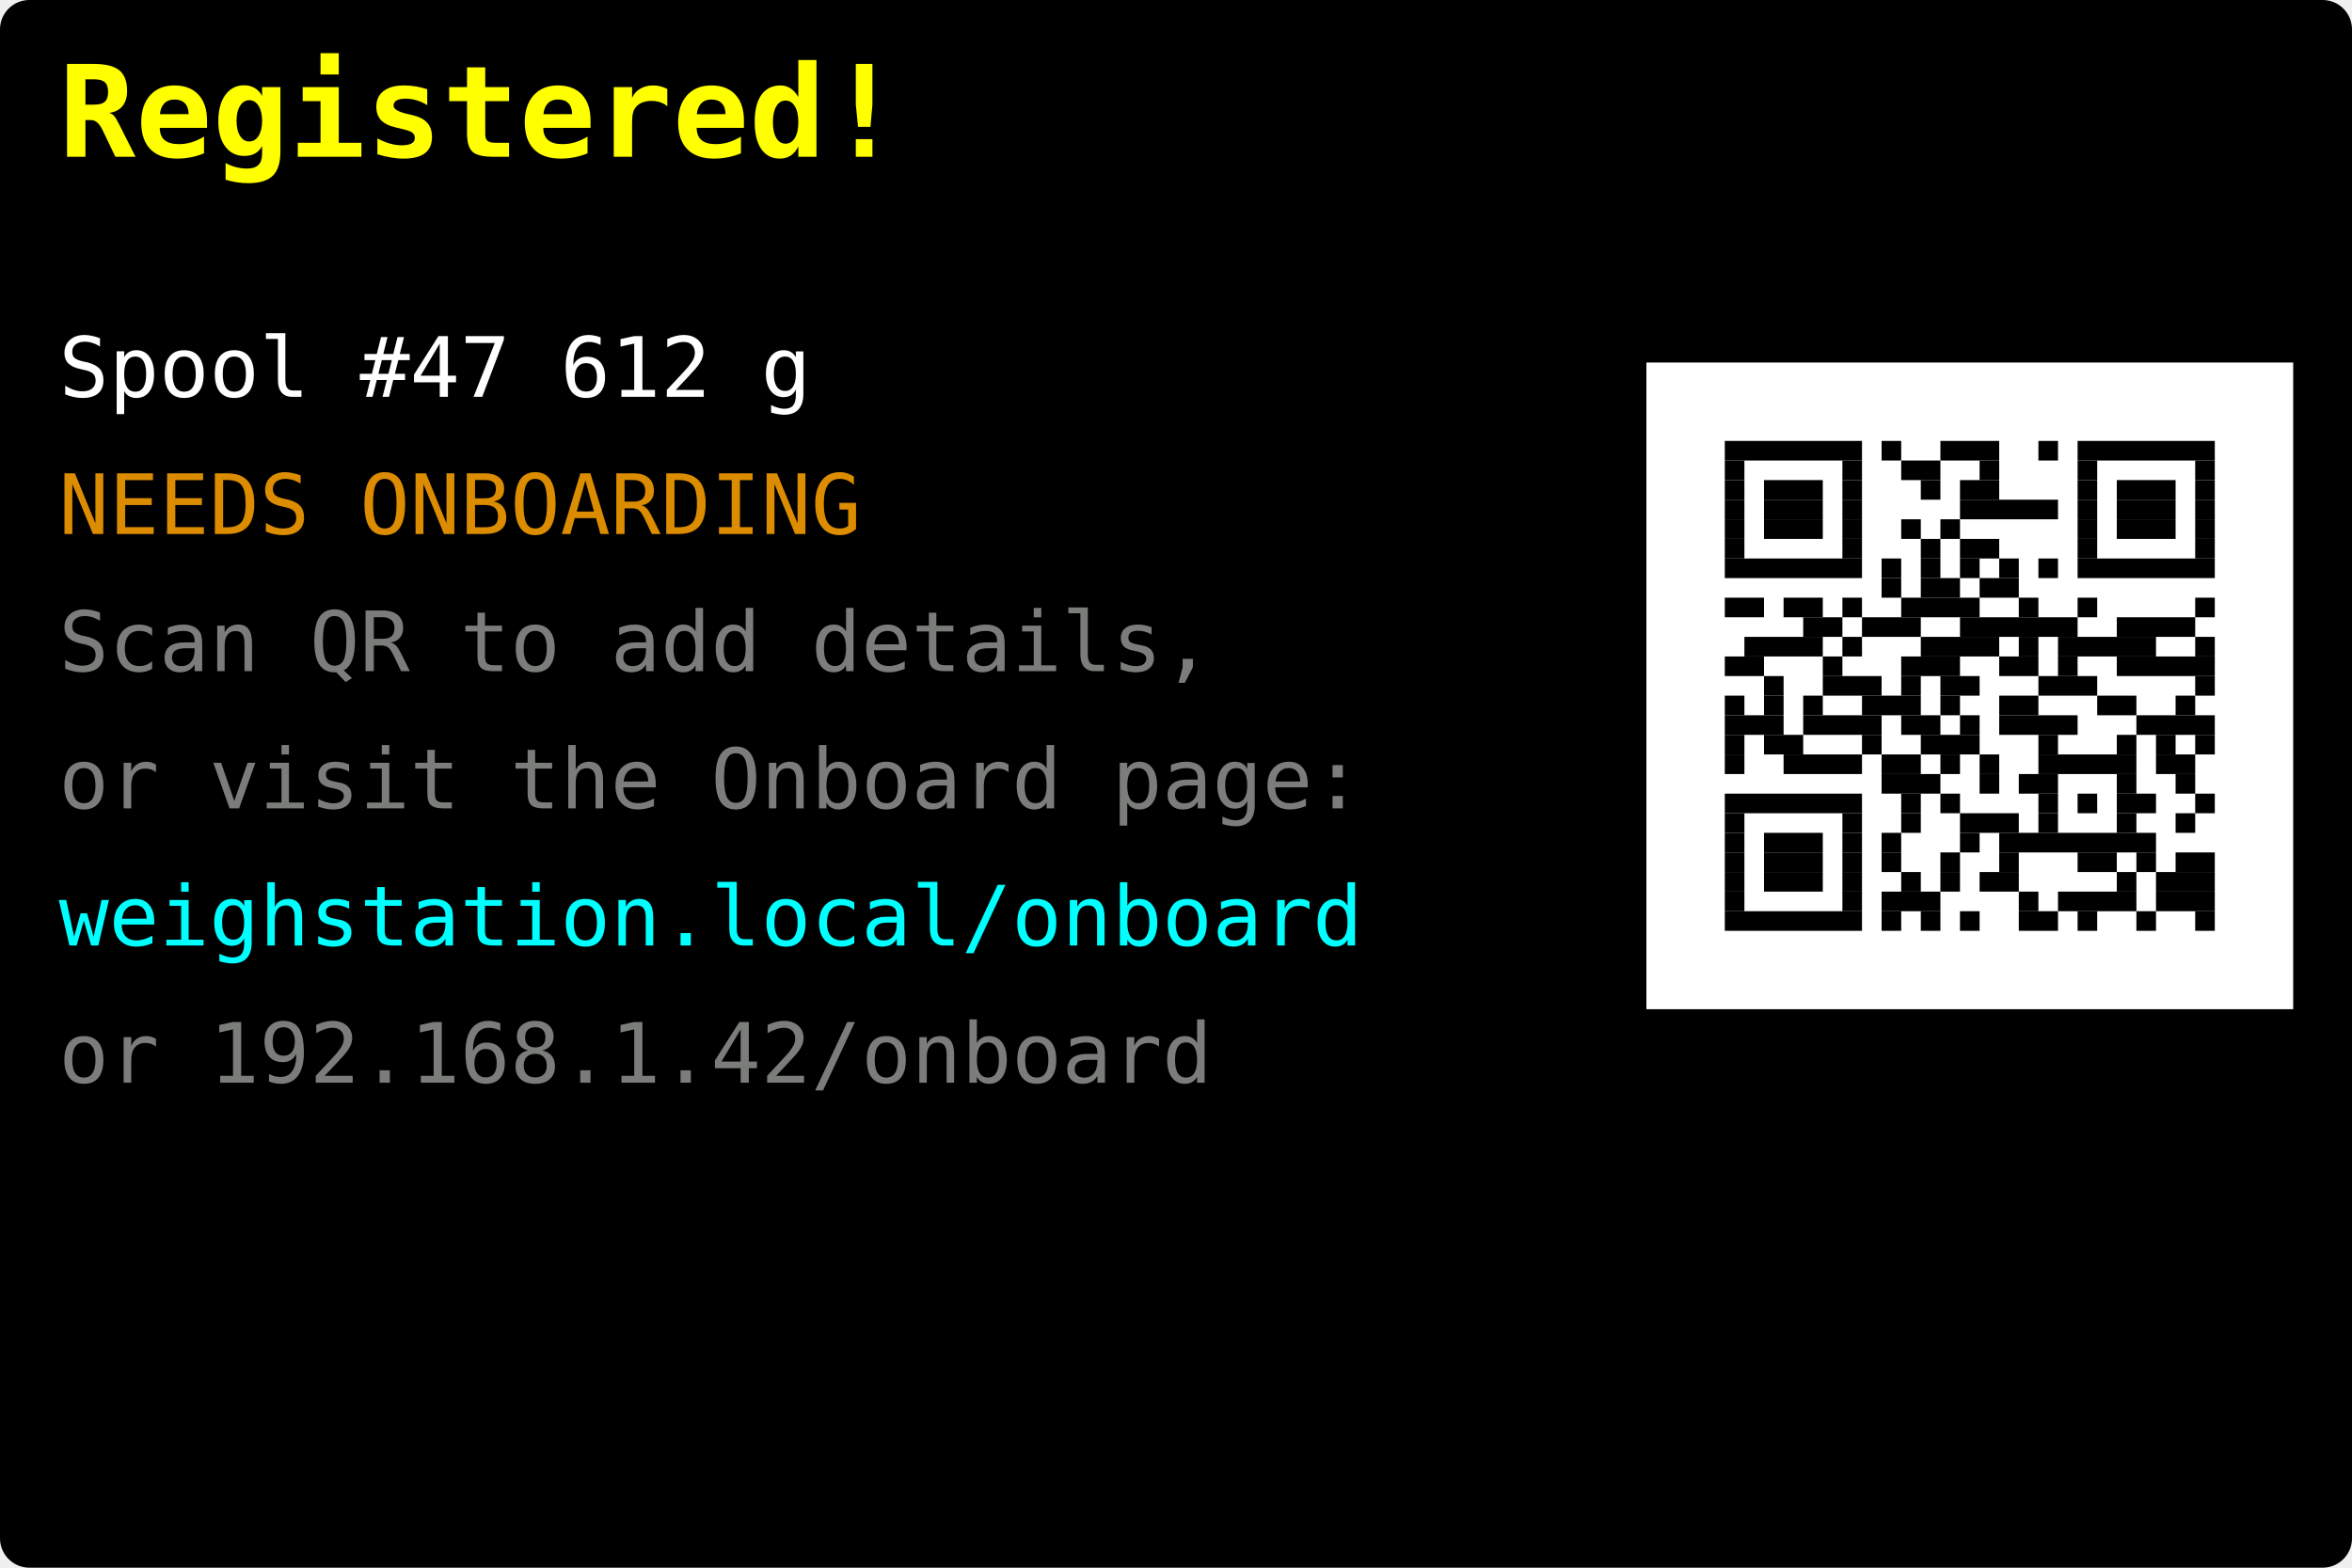
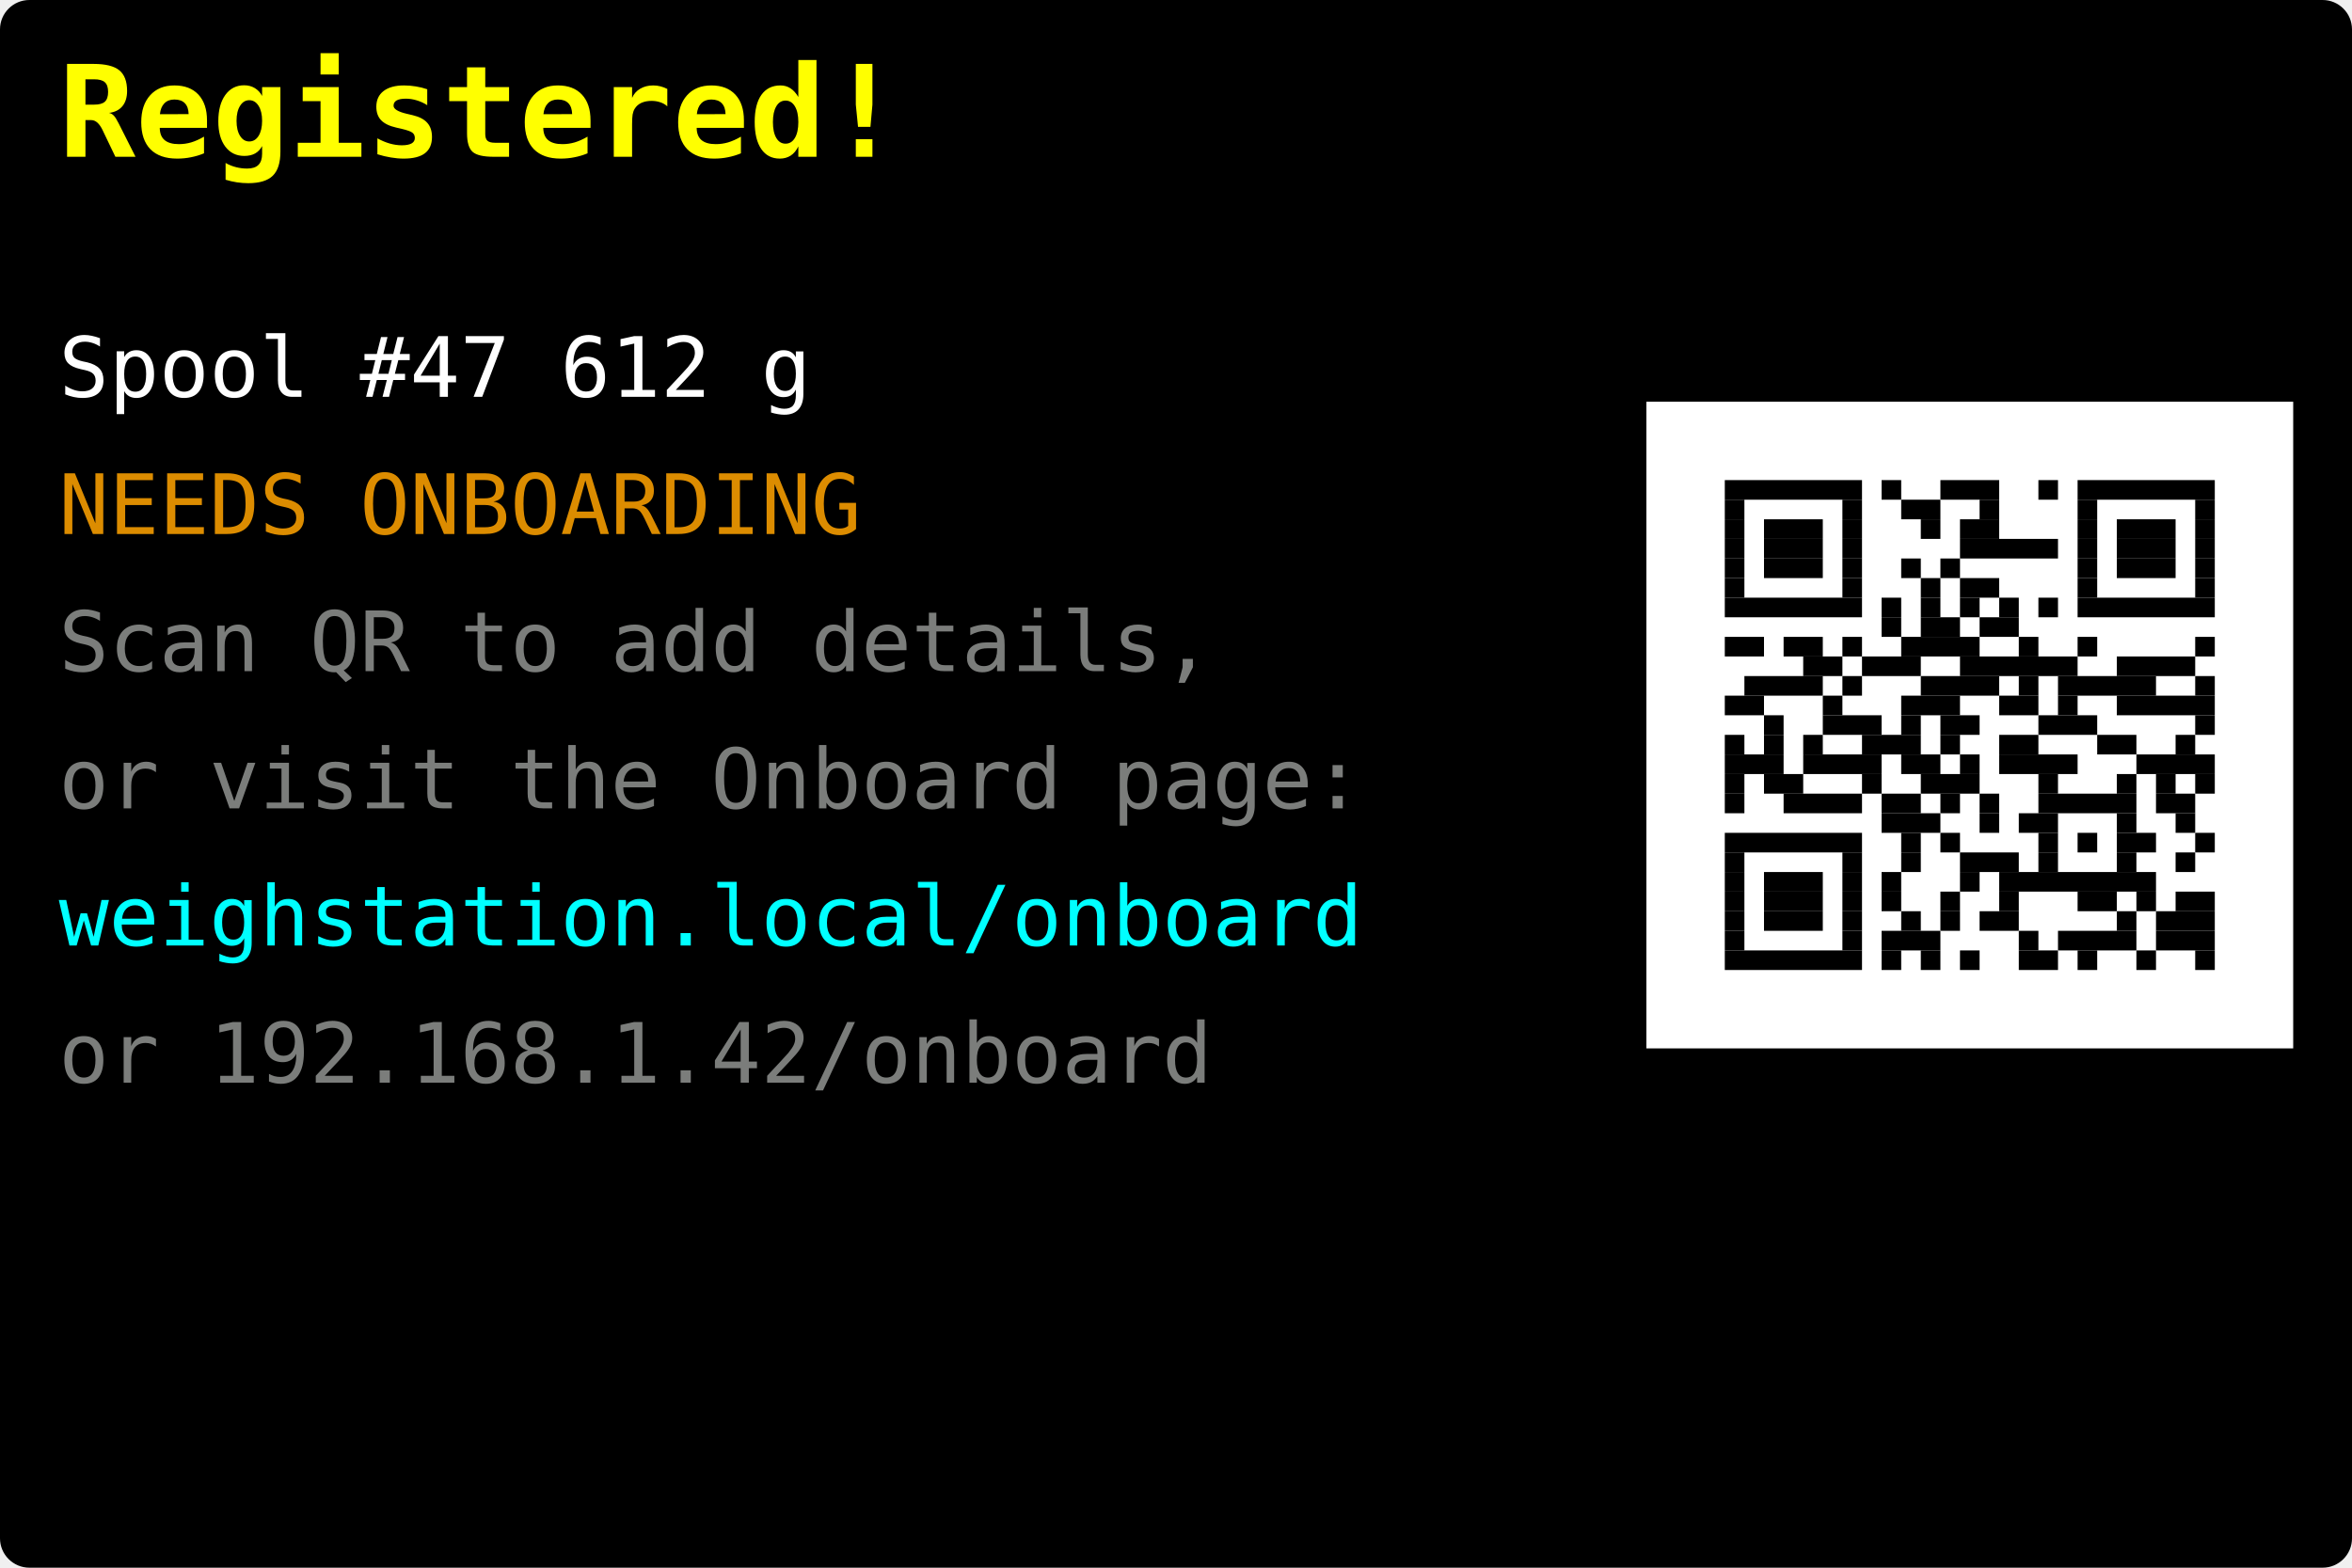
<svg xmlns="http://www.w3.org/2000/svg" viewBox="0 0 480 320" width="480" font-family="ui-monospace,Menlo,Consolas,monospace">
  <rect width="480" height="320" rx="6" fill="#000" />
  <text x="12" y="32" font-size="26" font-weight="700" fill="#ffff00">Registered!</text>
  <text x="12" y="81" font-size="17" fill="#ffffff">Spool #47  612 g</text>
  <text x="12" y="109" font-size="17" fill="#dc8c00">NEEDS ONBOARDING</text>
  <text x="12" y="137" font-size="17" fill="#7b7d7b">Scan QR to add details,</text>
  <text x="12" y="165" font-size="17" fill="#7b7d7b">or visit the Onboard page:</text>
  <text x="12" y="193" font-size="17" fill="#00ffff">weighstation.local/onboard</text>
  <text x="12" y="221" font-size="17" fill="#7b7d7b">or 192.168.1.42/onboard</text>
-   <rect x="336" y="74" width="132" height="132" fill="#fff" />
-   <rect x="352" y="90" width="28" height="4" fill="#000" />
-   <rect x="384" y="90" width="4" height="4" fill="#000" />
-   <rect x="396" y="90" width="12" height="4" fill="#000" />
-   <rect x="416" y="90" width="4" height="4" fill="#000" />
-   <rect x="424" y="90" width="28" height="4" fill="#000" />
-   <rect x="352" y="94" width="4" height="4" fill="#000" />
-   <rect x="376" y="94" width="4" height="4" fill="#000" />
-   <rect x="388" y="94" width="8" height="4" fill="#000" />
-   <rect x="404" y="94" width="4" height="4" fill="#000" />
-   <rect x="424" y="94" width="4" height="4" fill="#000" />
-   <rect x="448" y="94" width="4" height="4" fill="#000" />
-   <rect x="352" y="98" width="4" height="4" fill="#000" />
-   <rect x="360" y="98" width="12" height="4" fill="#000" />
-   <rect x="376" y="98" width="4" height="4" fill="#000" />
-   <rect x="392" y="98" width="4" height="4" fill="#000" />
-   <rect x="400" y="98" width="8" height="4" fill="#000" />
-   <rect x="424" y="98" width="4" height="4" fill="#000" />
-   <rect x="432" y="98" width="12" height="4" fill="#000" />
-   <rect x="448" y="98" width="4" height="4" fill="#000" />
+   <rect x="336" y="82" width="132" height="132" fill="#fff" />
+   <rect x="352" y="98" width="28" height="4" fill="#000" />
+   <rect x="384" y="98" width="4" height="4" fill="#000" />
+   <rect x="396" y="98" width="12" height="4" fill="#000" />
+   <rect x="416" y="98" width="4" height="4" fill="#000" />
+   <rect x="424" y="98" width="28" height="4" fill="#000" />
  <rect x="352" y="102" width="4" height="4" fill="#000" />
-   <rect x="360" y="102" width="12" height="4" fill="#000" />
  <rect x="376" y="102" width="4" height="4" fill="#000" />
-   <rect x="400" y="102" width="20" height="4" fill="#000" />
+   <rect x="388" y="102" width="8" height="4" fill="#000" />
+   <rect x="404" y="102" width="4" height="4" fill="#000" />
  <rect x="424" y="102" width="4" height="4" fill="#000" />
-   <rect x="432" y="102" width="12" height="4" fill="#000" />
  <rect x="448" y="102" width="4" height="4" fill="#000" />
  <rect x="352" y="106" width="4" height="4" fill="#000" />
  <rect x="360" y="106" width="12" height="4" fill="#000" />
  <rect x="376" y="106" width="4" height="4" fill="#000" />
-   <rect x="388" y="106" width="4" height="4" fill="#000" />
-   <rect x="396" y="106" width="4" height="4" fill="#000" />
+   <rect x="392" y="106" width="4" height="4" fill="#000" />
+   <rect x="400" y="106" width="8" height="4" fill="#000" />
  <rect x="424" y="106" width="4" height="4" fill="#000" />
  <rect x="432" y="106" width="12" height="4" fill="#000" />
  <rect x="448" y="106" width="4" height="4" fill="#000" />
  <rect x="352" y="110" width="4" height="4" fill="#000" />
+   <rect x="360" y="110" width="12" height="4" fill="#000" />
  <rect x="376" y="110" width="4" height="4" fill="#000" />
-   <rect x="392" y="110" width="4" height="4" fill="#000" />
-   <rect x="400" y="110" width="8" height="4" fill="#000" />
+   <rect x="400" y="110" width="20" height="4" fill="#000" />
  <rect x="424" y="110" width="4" height="4" fill="#000" />
+   <rect x="432" y="110" width="12" height="4" fill="#000" />
  <rect x="448" y="110" width="4" height="4" fill="#000" />
-   <rect x="352" y="114" width="28" height="4" fill="#000" />
-   <rect x="384" y="114" width="4" height="4" fill="#000" />
-   <rect x="392" y="114" width="4" height="4" fill="#000" />
-   <rect x="400" y="114" width="4" height="4" fill="#000" />
-   <rect x="408" y="114" width="4" height="4" fill="#000" />
-   <rect x="416" y="114" width="4" height="4" fill="#000" />
-   <rect x="424" y="114" width="28" height="4" fill="#000" />
-   <rect x="384" y="118" width="4" height="4" fill="#000" />
-   <rect x="392" y="118" width="8" height="4" fill="#000" />
-   <rect x="404" y="118" width="8" height="4" fill="#000" />
-   <rect x="352" y="122" width="8" height="4" fill="#000" />
-   <rect x="364" y="122" width="8" height="4" fill="#000" />
-   <rect x="376" y="122" width="4" height="4" fill="#000" />
-   <rect x="388" y="122" width="16" height="4" fill="#000" />
-   <rect x="412" y="122" width="4" height="4" fill="#000" />
-   <rect x="424" y="122" width="4" height="4" fill="#000" />
-   <rect x="448" y="122" width="4" height="4" fill="#000" />
-   <rect x="368" y="126" width="8" height="4" fill="#000" />
-   <rect x="380" y="126" width="12" height="4" fill="#000" />
-   <rect x="400" y="126" width="24" height="4" fill="#000" />
-   <rect x="432" y="126" width="16" height="4" fill="#000" />
-   <rect x="356" y="130" width="16" height="4" fill="#000" />
+   <rect x="352" y="114" width="4" height="4" fill="#000" />
+   <rect x="360" y="114" width="12" height="4" fill="#000" />
+   <rect x="376" y="114" width="4" height="4" fill="#000" />
+   <rect x="388" y="114" width="4" height="4" fill="#000" />
+   <rect x="396" y="114" width="4" height="4" fill="#000" />
+   <rect x="424" y="114" width="4" height="4" fill="#000" />
+   <rect x="432" y="114" width="12" height="4" fill="#000" />
+   <rect x="448" y="114" width="4" height="4" fill="#000" />
+   <rect x="352" y="118" width="4" height="4" fill="#000" />
+   <rect x="376" y="118" width="4" height="4" fill="#000" />
+   <rect x="392" y="118" width="4" height="4" fill="#000" />
+   <rect x="400" y="118" width="8" height="4" fill="#000" />
+   <rect x="424" y="118" width="4" height="4" fill="#000" />
+   <rect x="448" y="118" width="4" height="4" fill="#000" />
+   <rect x="352" y="122" width="28" height="4" fill="#000" />
+   <rect x="384" y="122" width="4" height="4" fill="#000" />
+   <rect x="392" y="122" width="4" height="4" fill="#000" />
+   <rect x="400" y="122" width="4" height="4" fill="#000" />
+   <rect x="408" y="122" width="4" height="4" fill="#000" />
+   <rect x="416" y="122" width="4" height="4" fill="#000" />
+   <rect x="424" y="122" width="28" height="4" fill="#000" />
+   <rect x="384" y="126" width="4" height="4" fill="#000" />
+   <rect x="392" y="126" width="8" height="4" fill="#000" />
+   <rect x="404" y="126" width="8" height="4" fill="#000" />
+   <rect x="352" y="130" width="8" height="4" fill="#000" />
+   <rect x="364" y="130" width="8" height="4" fill="#000" />
  <rect x="376" y="130" width="4" height="4" fill="#000" />
-   <rect x="392" y="130" width="16" height="4" fill="#000" />
+   <rect x="388" y="130" width="16" height="4" fill="#000" />
  <rect x="412" y="130" width="4" height="4" fill="#000" />
-   <rect x="420" y="130" width="20" height="4" fill="#000" />
+   <rect x="424" y="130" width="4" height="4" fill="#000" />
  <rect x="448" y="130" width="4" height="4" fill="#000" />
-   <rect x="352" y="134" width="8" height="4" fill="#000" />
-   <rect x="372" y="134" width="4" height="4" fill="#000" />
-   <rect x="388" y="134" width="12" height="4" fill="#000" />
-   <rect x="408" y="134" width="8" height="4" fill="#000" />
-   <rect x="420" y="134" width="4" height="4" fill="#000" />
-   <rect x="432" y="134" width="20" height="4" fill="#000" />
-   <rect x="360" y="138" width="4" height="4" fill="#000" />
-   <rect x="372" y="138" width="12" height="4" fill="#000" />
-   <rect x="388" y="138" width="4" height="4" fill="#000" />
-   <rect x="396" y="138" width="8" height="4" fill="#000" />
-   <rect x="416" y="138" width="12" height="4" fill="#000" />
+   <rect x="368" y="134" width="8" height="4" fill="#000" />
+   <rect x="380" y="134" width="12" height="4" fill="#000" />
+   <rect x="400" y="134" width="24" height="4" fill="#000" />
+   <rect x="432" y="134" width="16" height="4" fill="#000" />
+   <rect x="356" y="138" width="16" height="4" fill="#000" />
+   <rect x="376" y="138" width="4" height="4" fill="#000" />
+   <rect x="392" y="138" width="16" height="4" fill="#000" />
+   <rect x="412" y="138" width="4" height="4" fill="#000" />
+   <rect x="420" y="138" width="20" height="4" fill="#000" />
  <rect x="448" y="138" width="4" height="4" fill="#000" />
-   <rect x="352" y="142" width="4" height="4" fill="#000" />
-   <rect x="360" y="142" width="4" height="4" fill="#000" />
-   <rect x="368" y="142" width="4" height="4" fill="#000" />
-   <rect x="380" y="142" width="12" height="4" fill="#000" />
-   <rect x="396" y="142" width="4" height="4" fill="#000" />
+   <rect x="352" y="142" width="8" height="4" fill="#000" />
+   <rect x="372" y="142" width="4" height="4" fill="#000" />
+   <rect x="388" y="142" width="12" height="4" fill="#000" />
  <rect x="408" y="142" width="8" height="4" fill="#000" />
-   <rect x="428" y="142" width="8" height="4" fill="#000" />
-   <rect x="444" y="142" width="4" height="4" fill="#000" />
-   <rect x="352" y="146" width="12" height="4" fill="#000" />
-   <rect x="368" y="146" width="16" height="4" fill="#000" />
-   <rect x="388" y="146" width="8" height="4" fill="#000" />
-   <rect x="400" y="146" width="4" height="4" fill="#000" />
-   <rect x="408" y="146" width="16" height="4" fill="#000" />
-   <rect x="436" y="146" width="16" height="4" fill="#000" />
+   <rect x="420" y="142" width="4" height="4" fill="#000" />
+   <rect x="432" y="142" width="20" height="4" fill="#000" />
+   <rect x="360" y="146" width="4" height="4" fill="#000" />
+   <rect x="372" y="146" width="12" height="4" fill="#000" />
+   <rect x="388" y="146" width="4" height="4" fill="#000" />
+   <rect x="396" y="146" width="8" height="4" fill="#000" />
+   <rect x="416" y="146" width="12" height="4" fill="#000" />
+   <rect x="448" y="146" width="4" height="4" fill="#000" />
  <rect x="352" y="150" width="4" height="4" fill="#000" />
-   <rect x="360" y="150" width="8" height="4" fill="#000" />
-   <rect x="380" y="150" width="4" height="4" fill="#000" />
-   <rect x="392" y="150" width="12" height="4" fill="#000" />
-   <rect x="416" y="150" width="4" height="4" fill="#000" />
-   <rect x="432" y="150" width="4" height="4" fill="#000" />
-   <rect x="440" y="150" width="4" height="4" fill="#000" />
-   <rect x="448" y="150" width="4" height="4" fill="#000" />
-   <rect x="352" y="154" width="4" height="4" fill="#000" />
-   <rect x="364" y="154" width="16" height="4" fill="#000" />
-   <rect x="384" y="154" width="8" height="4" fill="#000" />
-   <rect x="396" y="154" width="4" height="4" fill="#000" />
-   <rect x="404" y="154" width="4" height="4" fill="#000" />
-   <rect x="416" y="154" width="20" height="4" fill="#000" />
-   <rect x="440" y="154" width="8" height="4" fill="#000" />
-   <rect x="384" y="158" width="12" height="4" fill="#000" />
-   <rect x="404" y="158" width="4" height="4" fill="#000" />
-   <rect x="412" y="158" width="8" height="4" fill="#000" />
+   <rect x="360" y="150" width="4" height="4" fill="#000" />
+   <rect x="368" y="150" width="4" height="4" fill="#000" />
+   <rect x="380" y="150" width="12" height="4" fill="#000" />
+   <rect x="396" y="150" width="4" height="4" fill="#000" />
+   <rect x="408" y="150" width="8" height="4" fill="#000" />
+   <rect x="428" y="150" width="8" height="4" fill="#000" />
+   <rect x="444" y="150" width="4" height="4" fill="#000" />
+   <rect x="352" y="154" width="12" height="4" fill="#000" />
+   <rect x="368" y="154" width="16" height="4" fill="#000" />
+   <rect x="388" y="154" width="8" height="4" fill="#000" />
+   <rect x="400" y="154" width="4" height="4" fill="#000" />
+   <rect x="408" y="154" width="16" height="4" fill="#000" />
+   <rect x="436" y="154" width="16" height="4" fill="#000" />
+   <rect x="352" y="158" width="4" height="4" fill="#000" />
+   <rect x="360" y="158" width="8" height="4" fill="#000" />
+   <rect x="380" y="158" width="4" height="4" fill="#000" />
+   <rect x="392" y="158" width="12" height="4" fill="#000" />
+   <rect x="416" y="158" width="4" height="4" fill="#000" />
  <rect x="432" y="158" width="4" height="4" fill="#000" />
-   <rect x="444" y="158" width="4" height="4" fill="#000" />
-   <rect x="352" y="162" width="28" height="4" fill="#000" />
-   <rect x="388" y="162" width="4" height="4" fill="#000" />
+   <rect x="440" y="158" width="4" height="4" fill="#000" />
+   <rect x="448" y="158" width="4" height="4" fill="#000" />
+   <rect x="352" y="162" width="4" height="4" fill="#000" />
+   <rect x="364" y="162" width="16" height="4" fill="#000" />
+   <rect x="384" y="162" width="8" height="4" fill="#000" />
  <rect x="396" y="162" width="4" height="4" fill="#000" />
-   <rect x="416" y="162" width="4" height="4" fill="#000" />
-   <rect x="424" y="162" width="4" height="4" fill="#000" />
-   <rect x="432" y="162" width="8" height="4" fill="#000" />
-   <rect x="448" y="162" width="4" height="4" fill="#000" />
-   <rect x="352" y="166" width="4" height="4" fill="#000" />
-   <rect x="376" y="166" width="4" height="4" fill="#000" />
-   <rect x="388" y="166" width="4" height="4" fill="#000" />
-   <rect x="400" y="166" width="12" height="4" fill="#000" />
-   <rect x="416" y="166" width="4" height="4" fill="#000" />
+   <rect x="404" y="162" width="4" height="4" fill="#000" />
+   <rect x="416" y="162" width="20" height="4" fill="#000" />
+   <rect x="440" y="162" width="8" height="4" fill="#000" />
+   <rect x="384" y="166" width="12" height="4" fill="#000" />
+   <rect x="404" y="166" width="4" height="4" fill="#000" />
+   <rect x="412" y="166" width="8" height="4" fill="#000" />
  <rect x="432" y="166" width="4" height="4" fill="#000" />
  <rect x="444" y="166" width="4" height="4" fill="#000" />
-   <rect x="352" y="170" width="4" height="4" fill="#000" />
-   <rect x="360" y="170" width="12" height="4" fill="#000" />
-   <rect x="376" y="170" width="4" height="4" fill="#000" />
-   <rect x="384" y="170" width="4" height="4" fill="#000" />
-   <rect x="400" y="170" width="4" height="4" fill="#000" />
-   <rect x="408" y="170" width="32" height="4" fill="#000" />
+   <rect x="352" y="170" width="28" height="4" fill="#000" />
+   <rect x="388" y="170" width="4" height="4" fill="#000" />
+   <rect x="396" y="170" width="4" height="4" fill="#000" />
+   <rect x="416" y="170" width="4" height="4" fill="#000" />
+   <rect x="424" y="170" width="4" height="4" fill="#000" />
+   <rect x="432" y="170" width="8" height="4" fill="#000" />
+   <rect x="448" y="170" width="4" height="4" fill="#000" />
  <rect x="352" y="174" width="4" height="4" fill="#000" />
-   <rect x="360" y="174" width="12" height="4" fill="#000" />
  <rect x="376" y="174" width="4" height="4" fill="#000" />
-   <rect x="384" y="174" width="4" height="4" fill="#000" />
-   <rect x="396" y="174" width="4" height="4" fill="#000" />
-   <rect x="408" y="174" width="4" height="4" fill="#000" />
-   <rect x="424" y="174" width="8" height="4" fill="#000" />
-   <rect x="436" y="174" width="4" height="4" fill="#000" />
-   <rect x="444" y="174" width="8" height="4" fill="#000" />
+   <rect x="388" y="174" width="4" height="4" fill="#000" />
+   <rect x="400" y="174" width="12" height="4" fill="#000" />
+   <rect x="416" y="174" width="4" height="4" fill="#000" />
+   <rect x="432" y="174" width="4" height="4" fill="#000" />
+   <rect x="444" y="174" width="4" height="4" fill="#000" />
  <rect x="352" y="178" width="4" height="4" fill="#000" />
  <rect x="360" y="178" width="12" height="4" fill="#000" />
  <rect x="376" y="178" width="4" height="4" fill="#000" />
-   <rect x="388" y="178" width="4" height="4" fill="#000" />
-   <rect x="396" y="178" width="4" height="4" fill="#000" />
-   <rect x="404" y="178" width="8" height="4" fill="#000" />
-   <rect x="432" y="178" width="4" height="4" fill="#000" />
-   <rect x="440" y="178" width="12" height="4" fill="#000" />
+   <rect x="384" y="178" width="4" height="4" fill="#000" />
+   <rect x="400" y="178" width="4" height="4" fill="#000" />
+   <rect x="408" y="178" width="32" height="4" fill="#000" />
  <rect x="352" y="182" width="4" height="4" fill="#000" />
+   <rect x="360" y="182" width="12" height="4" fill="#000" />
  <rect x="376" y="182" width="4" height="4" fill="#000" />
-   <rect x="384" y="182" width="12" height="4" fill="#000" />
-   <rect x="412" y="182" width="4" height="4" fill="#000" />
-   <rect x="420" y="182" width="16" height="4" fill="#000" />
-   <rect x="440" y="182" width="12" height="4" fill="#000" />
-   <rect x="352" y="186" width="28" height="4" fill="#000" />
-   <rect x="384" y="186" width="4" height="4" fill="#000" />
-   <rect x="392" y="186" width="4" height="4" fill="#000" />
-   <rect x="400" y="186" width="4" height="4" fill="#000" />
-   <rect x="412" y="186" width="8" height="4" fill="#000" />
-   <rect x="424" y="186" width="4" height="4" fill="#000" />
-   <rect x="436" y="186" width="4" height="4" fill="#000" />
-   <rect x="448" y="186" width="4" height="4" fill="#000" />
+   <rect x="384" y="182" width="4" height="4" fill="#000" />
+   <rect x="396" y="182" width="4" height="4" fill="#000" />
+   <rect x="408" y="182" width="4" height="4" fill="#000" />
+   <rect x="424" y="182" width="8" height="4" fill="#000" />
+   <rect x="436" y="182" width="4" height="4" fill="#000" />
+   <rect x="444" y="182" width="8" height="4" fill="#000" />
+   <rect x="352" y="186" width="4" height="4" fill="#000" />
+   <rect x="360" y="186" width="12" height="4" fill="#000" />
+   <rect x="376" y="186" width="4" height="4" fill="#000" />
+   <rect x="388" y="186" width="4" height="4" fill="#000" />
+   <rect x="396" y="186" width="4" height="4" fill="#000" />
+   <rect x="404" y="186" width="8" height="4" fill="#000" />
+   <rect x="432" y="186" width="4" height="4" fill="#000" />
+   <rect x="440" y="186" width="12" height="4" fill="#000" />
+   <rect x="352" y="190" width="4" height="4" fill="#000" />
+   <rect x="376" y="190" width="4" height="4" fill="#000" />
+   <rect x="384" y="190" width="12" height="4" fill="#000" />
+   <rect x="412" y="190" width="4" height="4" fill="#000" />
+   <rect x="420" y="190" width="16" height="4" fill="#000" />
+   <rect x="440" y="190" width="12" height="4" fill="#000" />
+   <rect x="352" y="194" width="28" height="4" fill="#000" />
+   <rect x="384" y="194" width="4" height="4" fill="#000" />
+   <rect x="392" y="194" width="4" height="4" fill="#000" />
+   <rect x="400" y="194" width="4" height="4" fill="#000" />
+   <rect x="412" y="194" width="8" height="4" fill="#000" />
+   <rect x="424" y="194" width="4" height="4" fill="#000" />
+   <rect x="436" y="194" width="4" height="4" fill="#000" />
+   <rect x="448" y="194" width="4" height="4" fill="#000" />
</svg>
